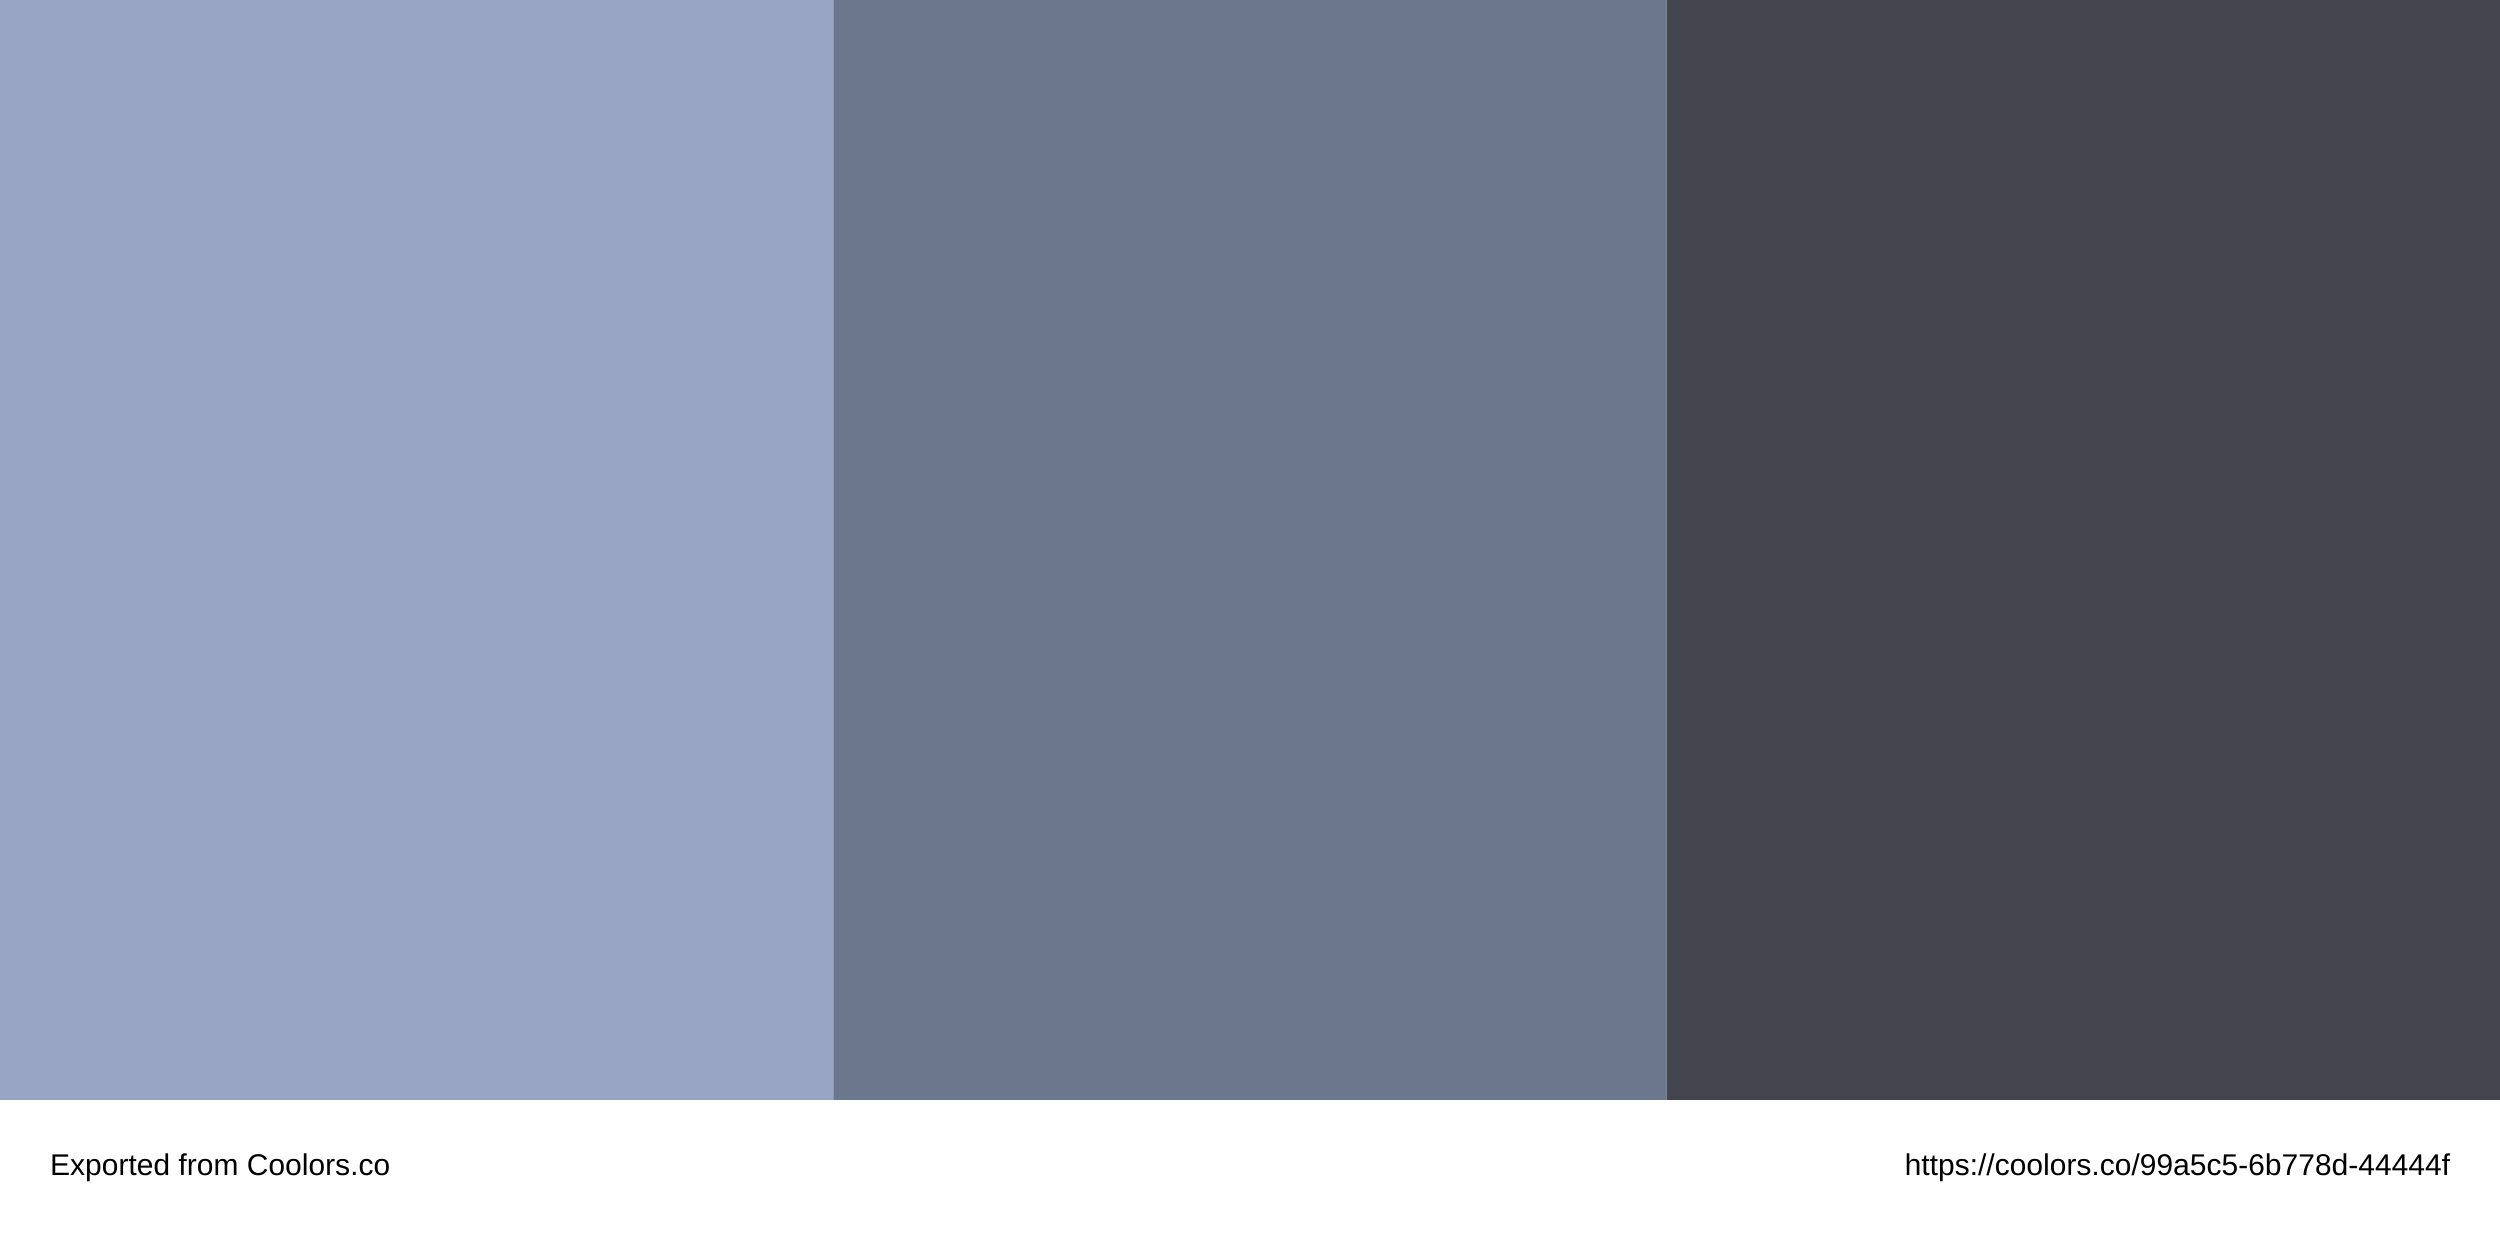
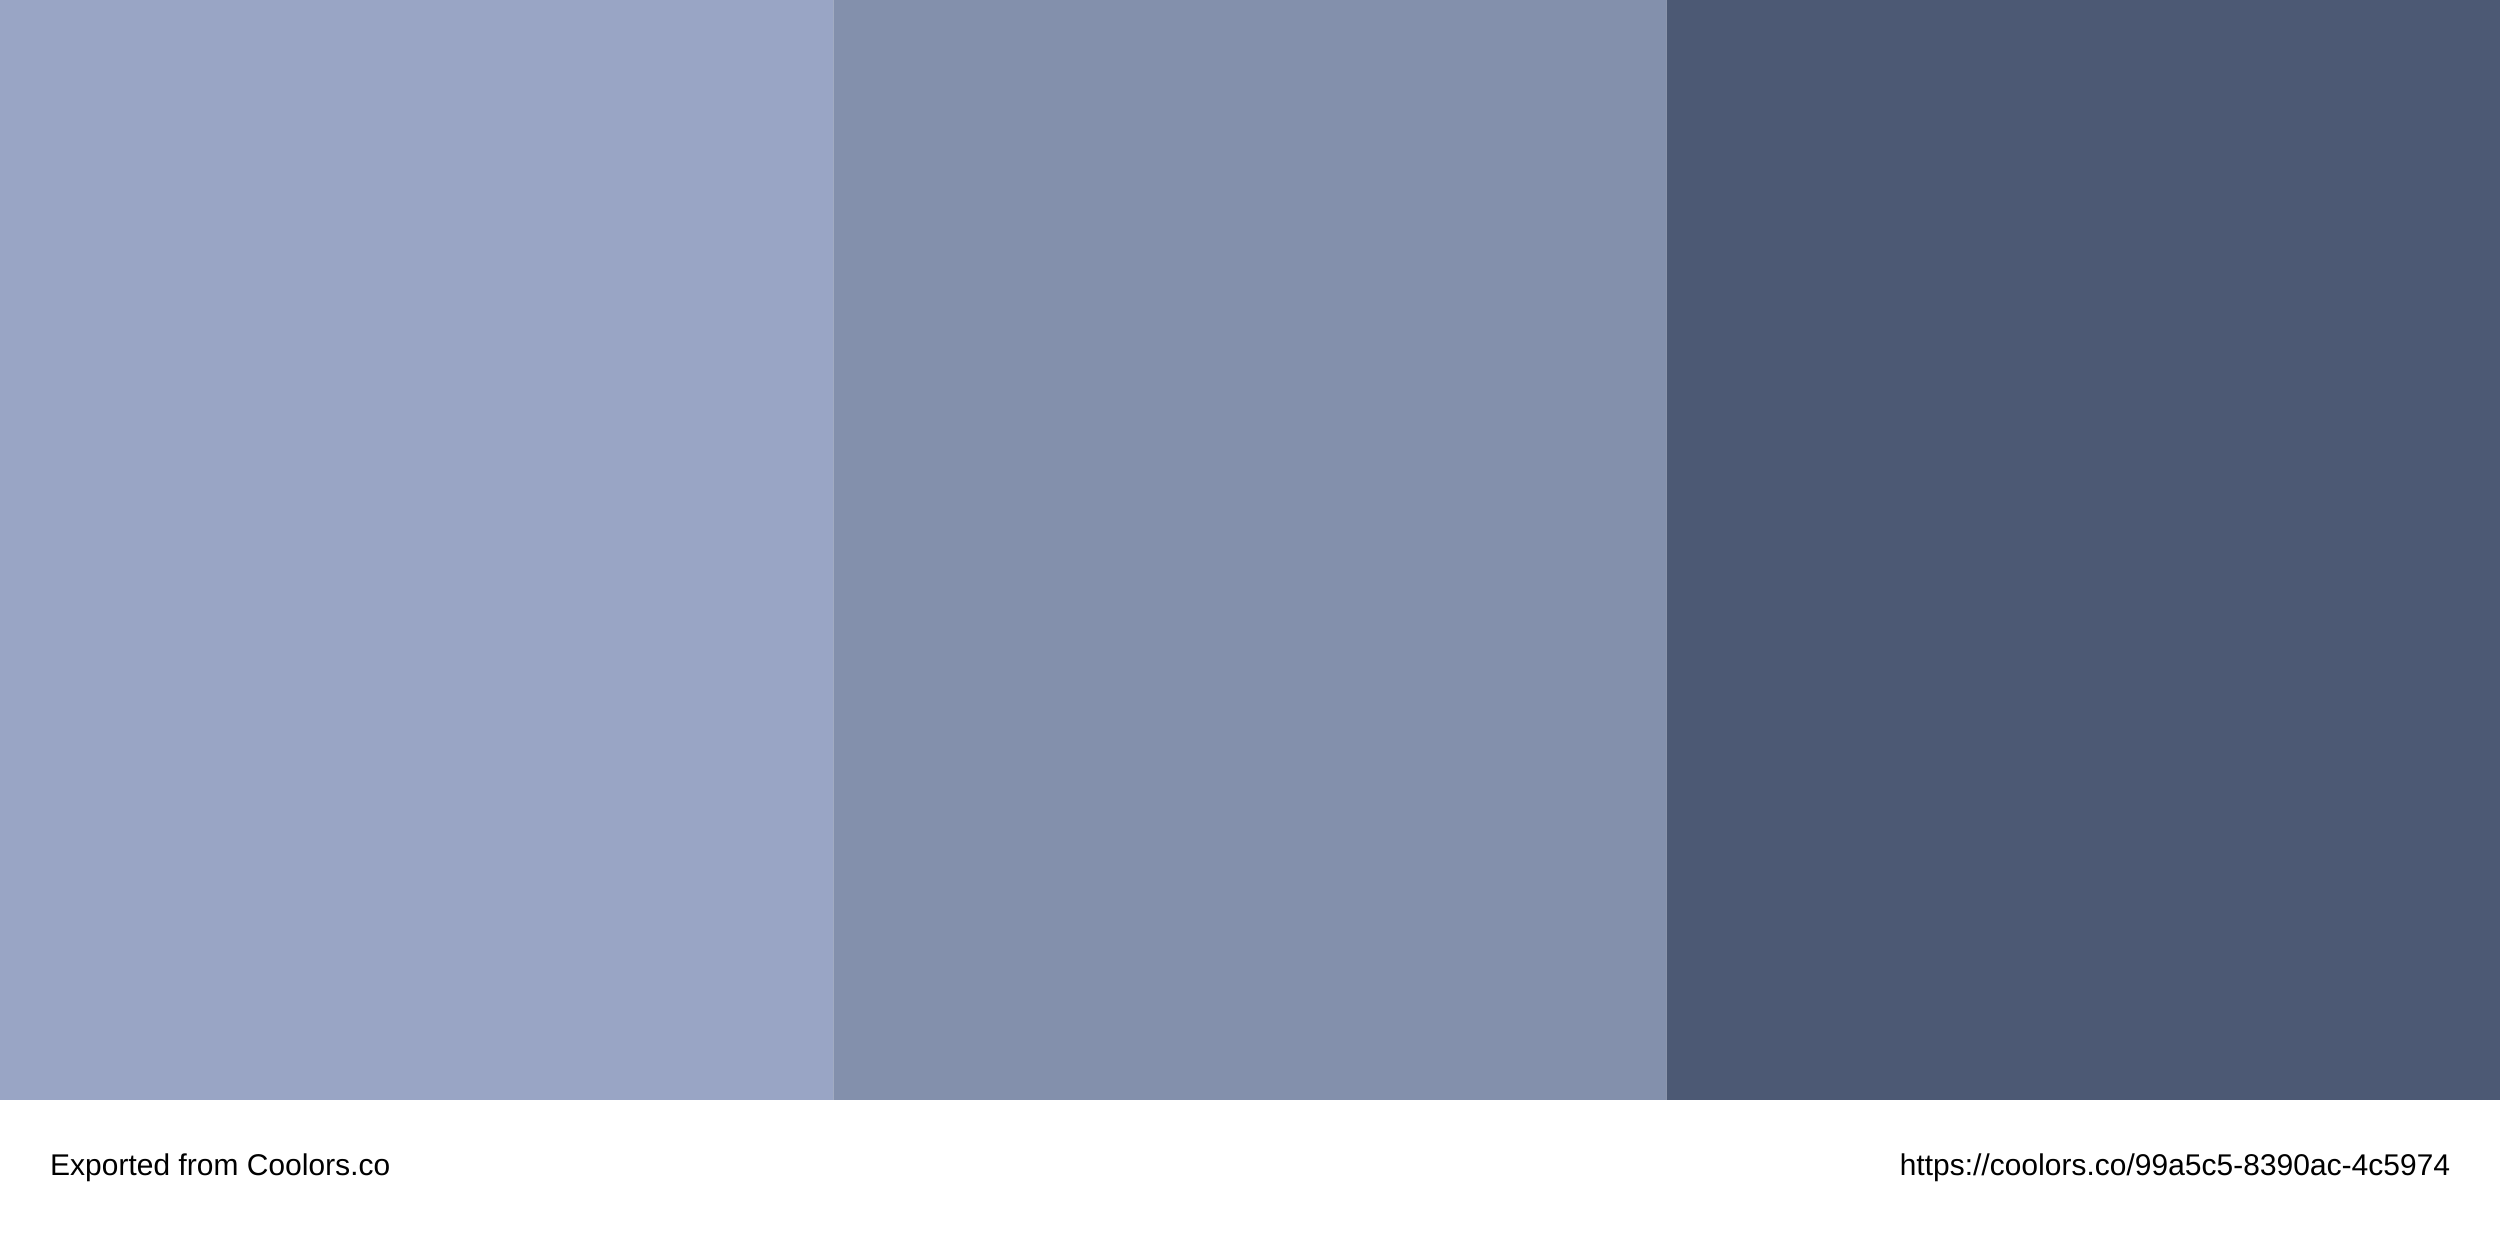
<svg xmlns="http://www.w3.org/2000/svg" version="1.1" viewBox="0 0 500 250" xml:space="preserve">
-   <rect fill="#99a5c5" x="0" y="0" width="166.667" height="220" />,<rect fill="#6b778d" x="166.667" y="0" width="166.667" height="220" />,<rect fill="#44444f" x="333.333" y="0" width="166.667" height="220" />
+   <rect fill="#99a5c5" x="0" y="0" width="166.667" height="220" />,<rect fill="#8390ac" x="166.667" y="0" width="166.667" height="220" />,<rect fill="#4c5974" x="333.333" y="0" width="166.667" height="220" />
  <text x="10" y="235" font-family="Arial" font-size="6" alignment-baseline="middle">Exported from Coolors.co</text>
-   <text x="490" y="235" font-family="Arial" font-size="6" alignment-baseline="middle" text-anchor="end">https://coolors.co/99a5c5-6b778d-44444f</text>
+   <text x="490" y="235" font-family="Arial" font-size="6" alignment-baseline="middle" text-anchor="end">https://coolors.co/99a5c5-8390ac-4c5974</text>
</svg>
